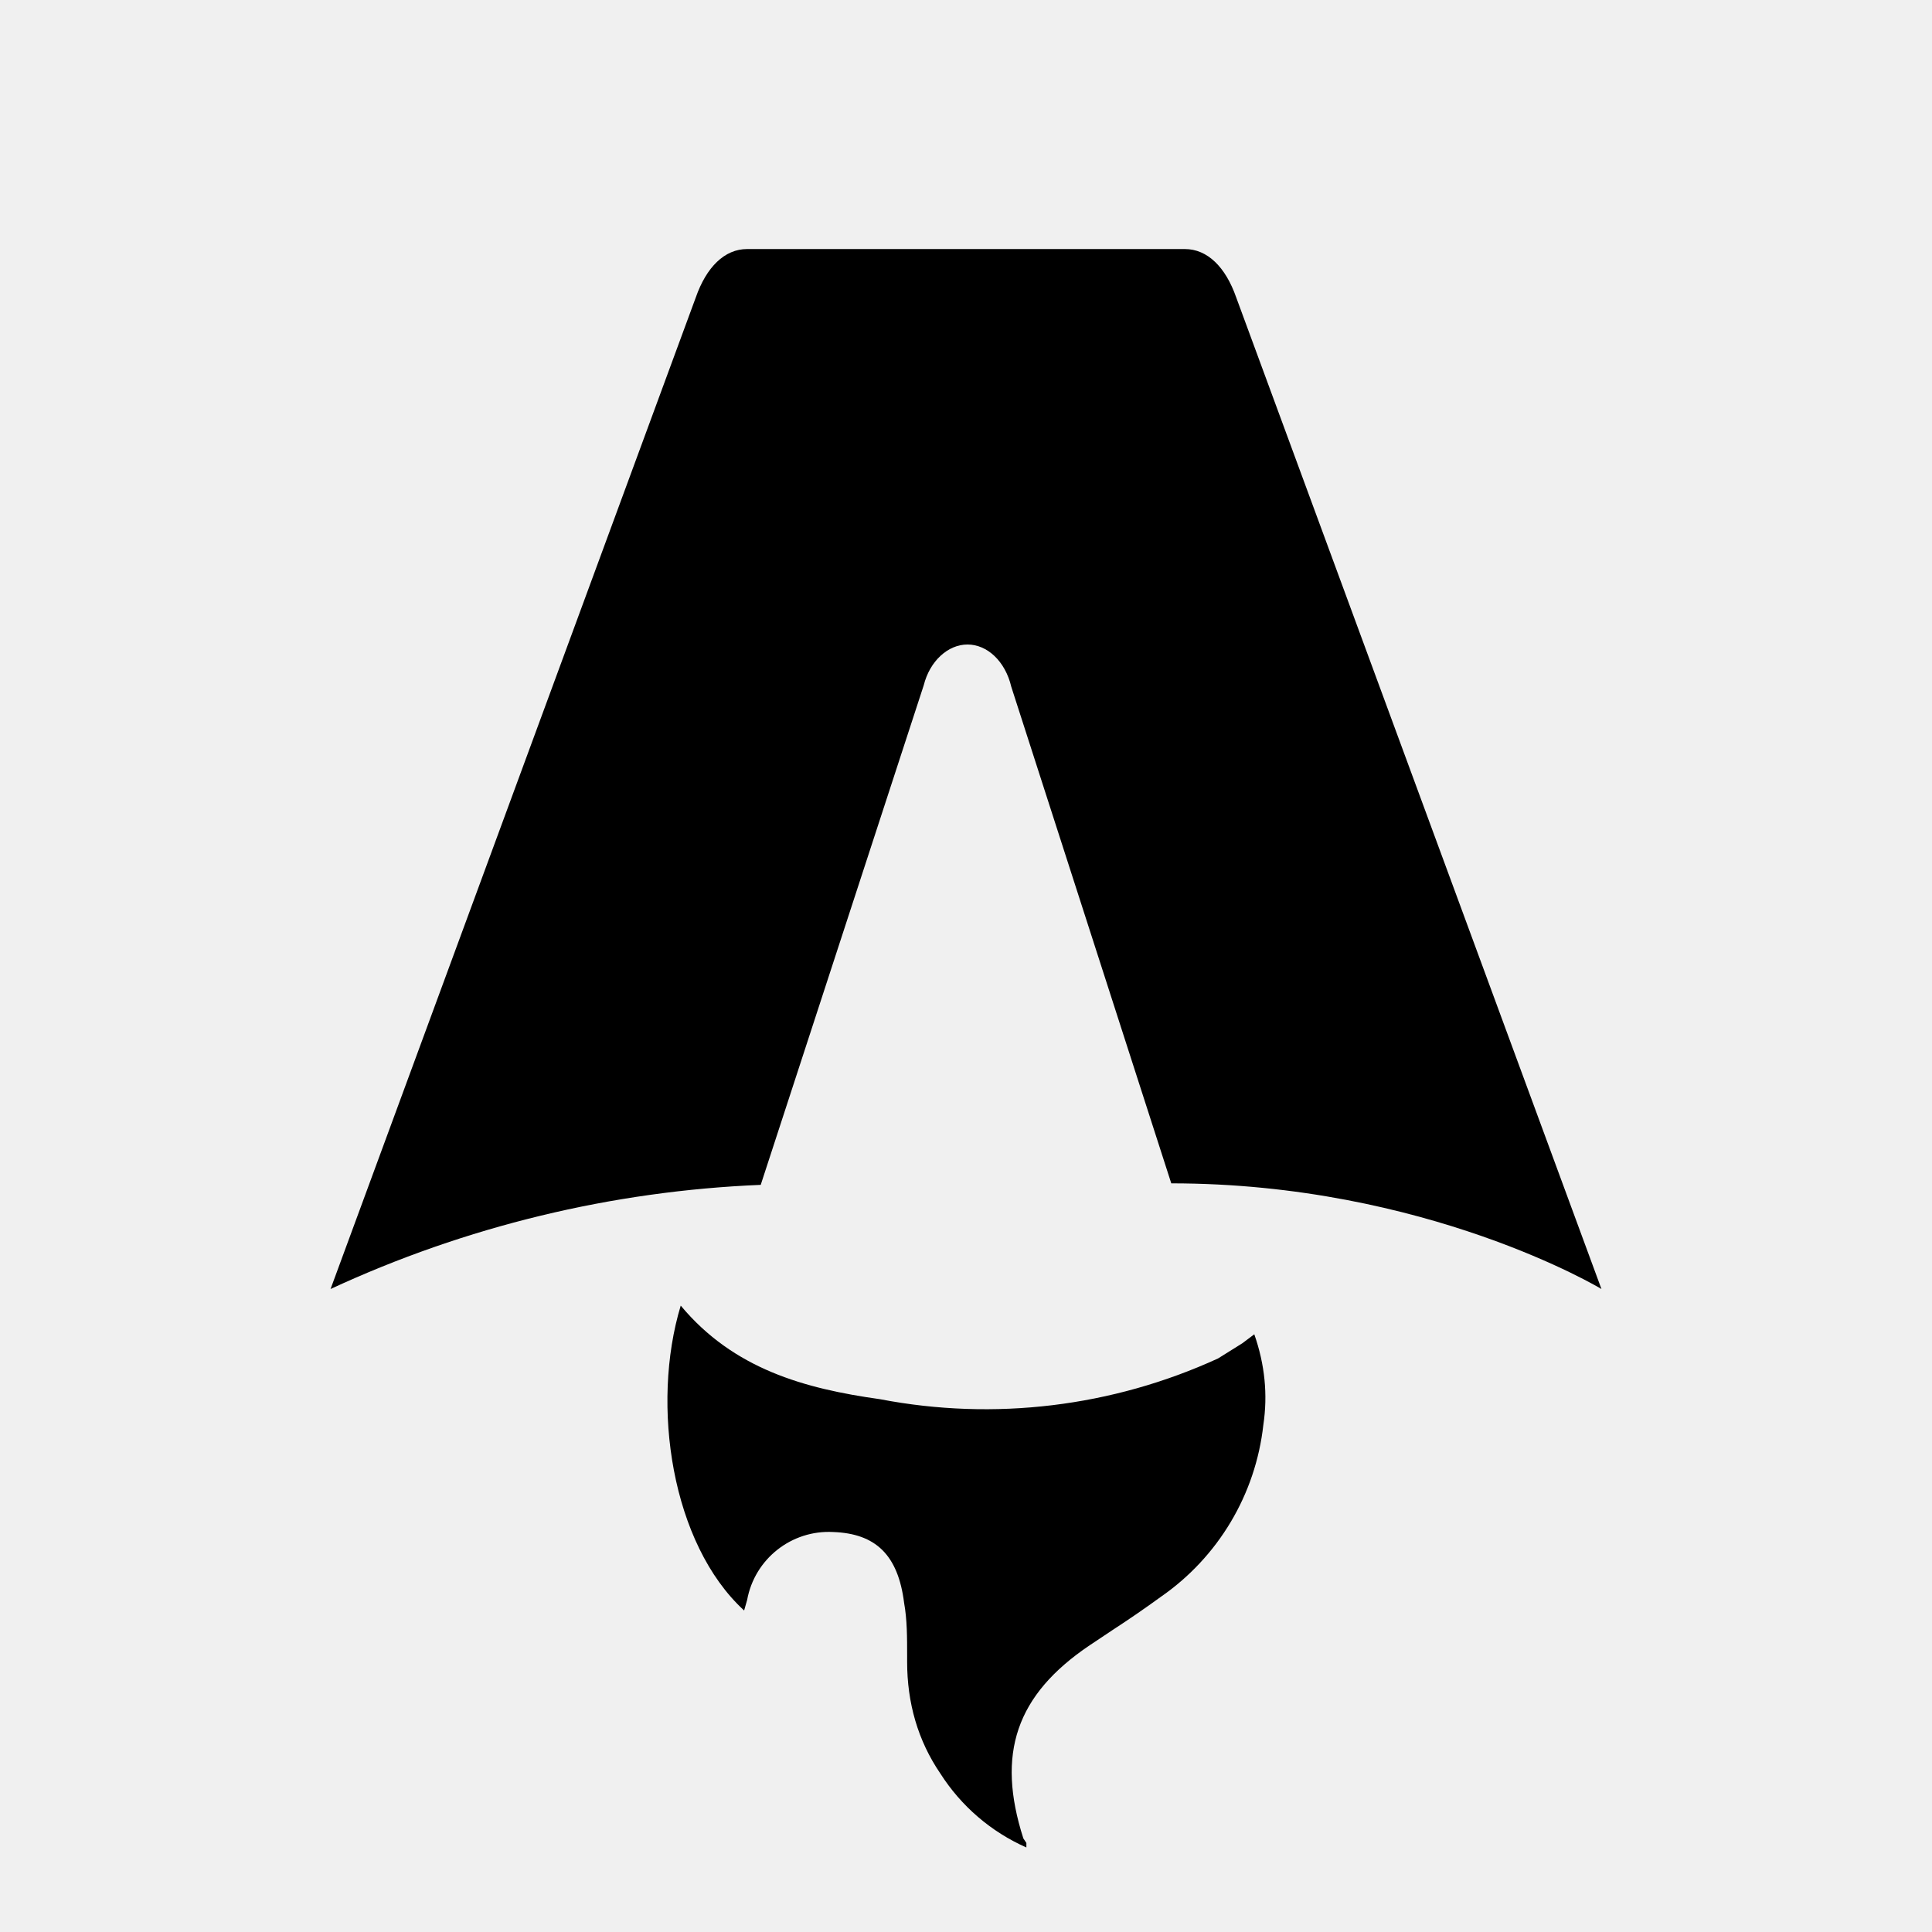
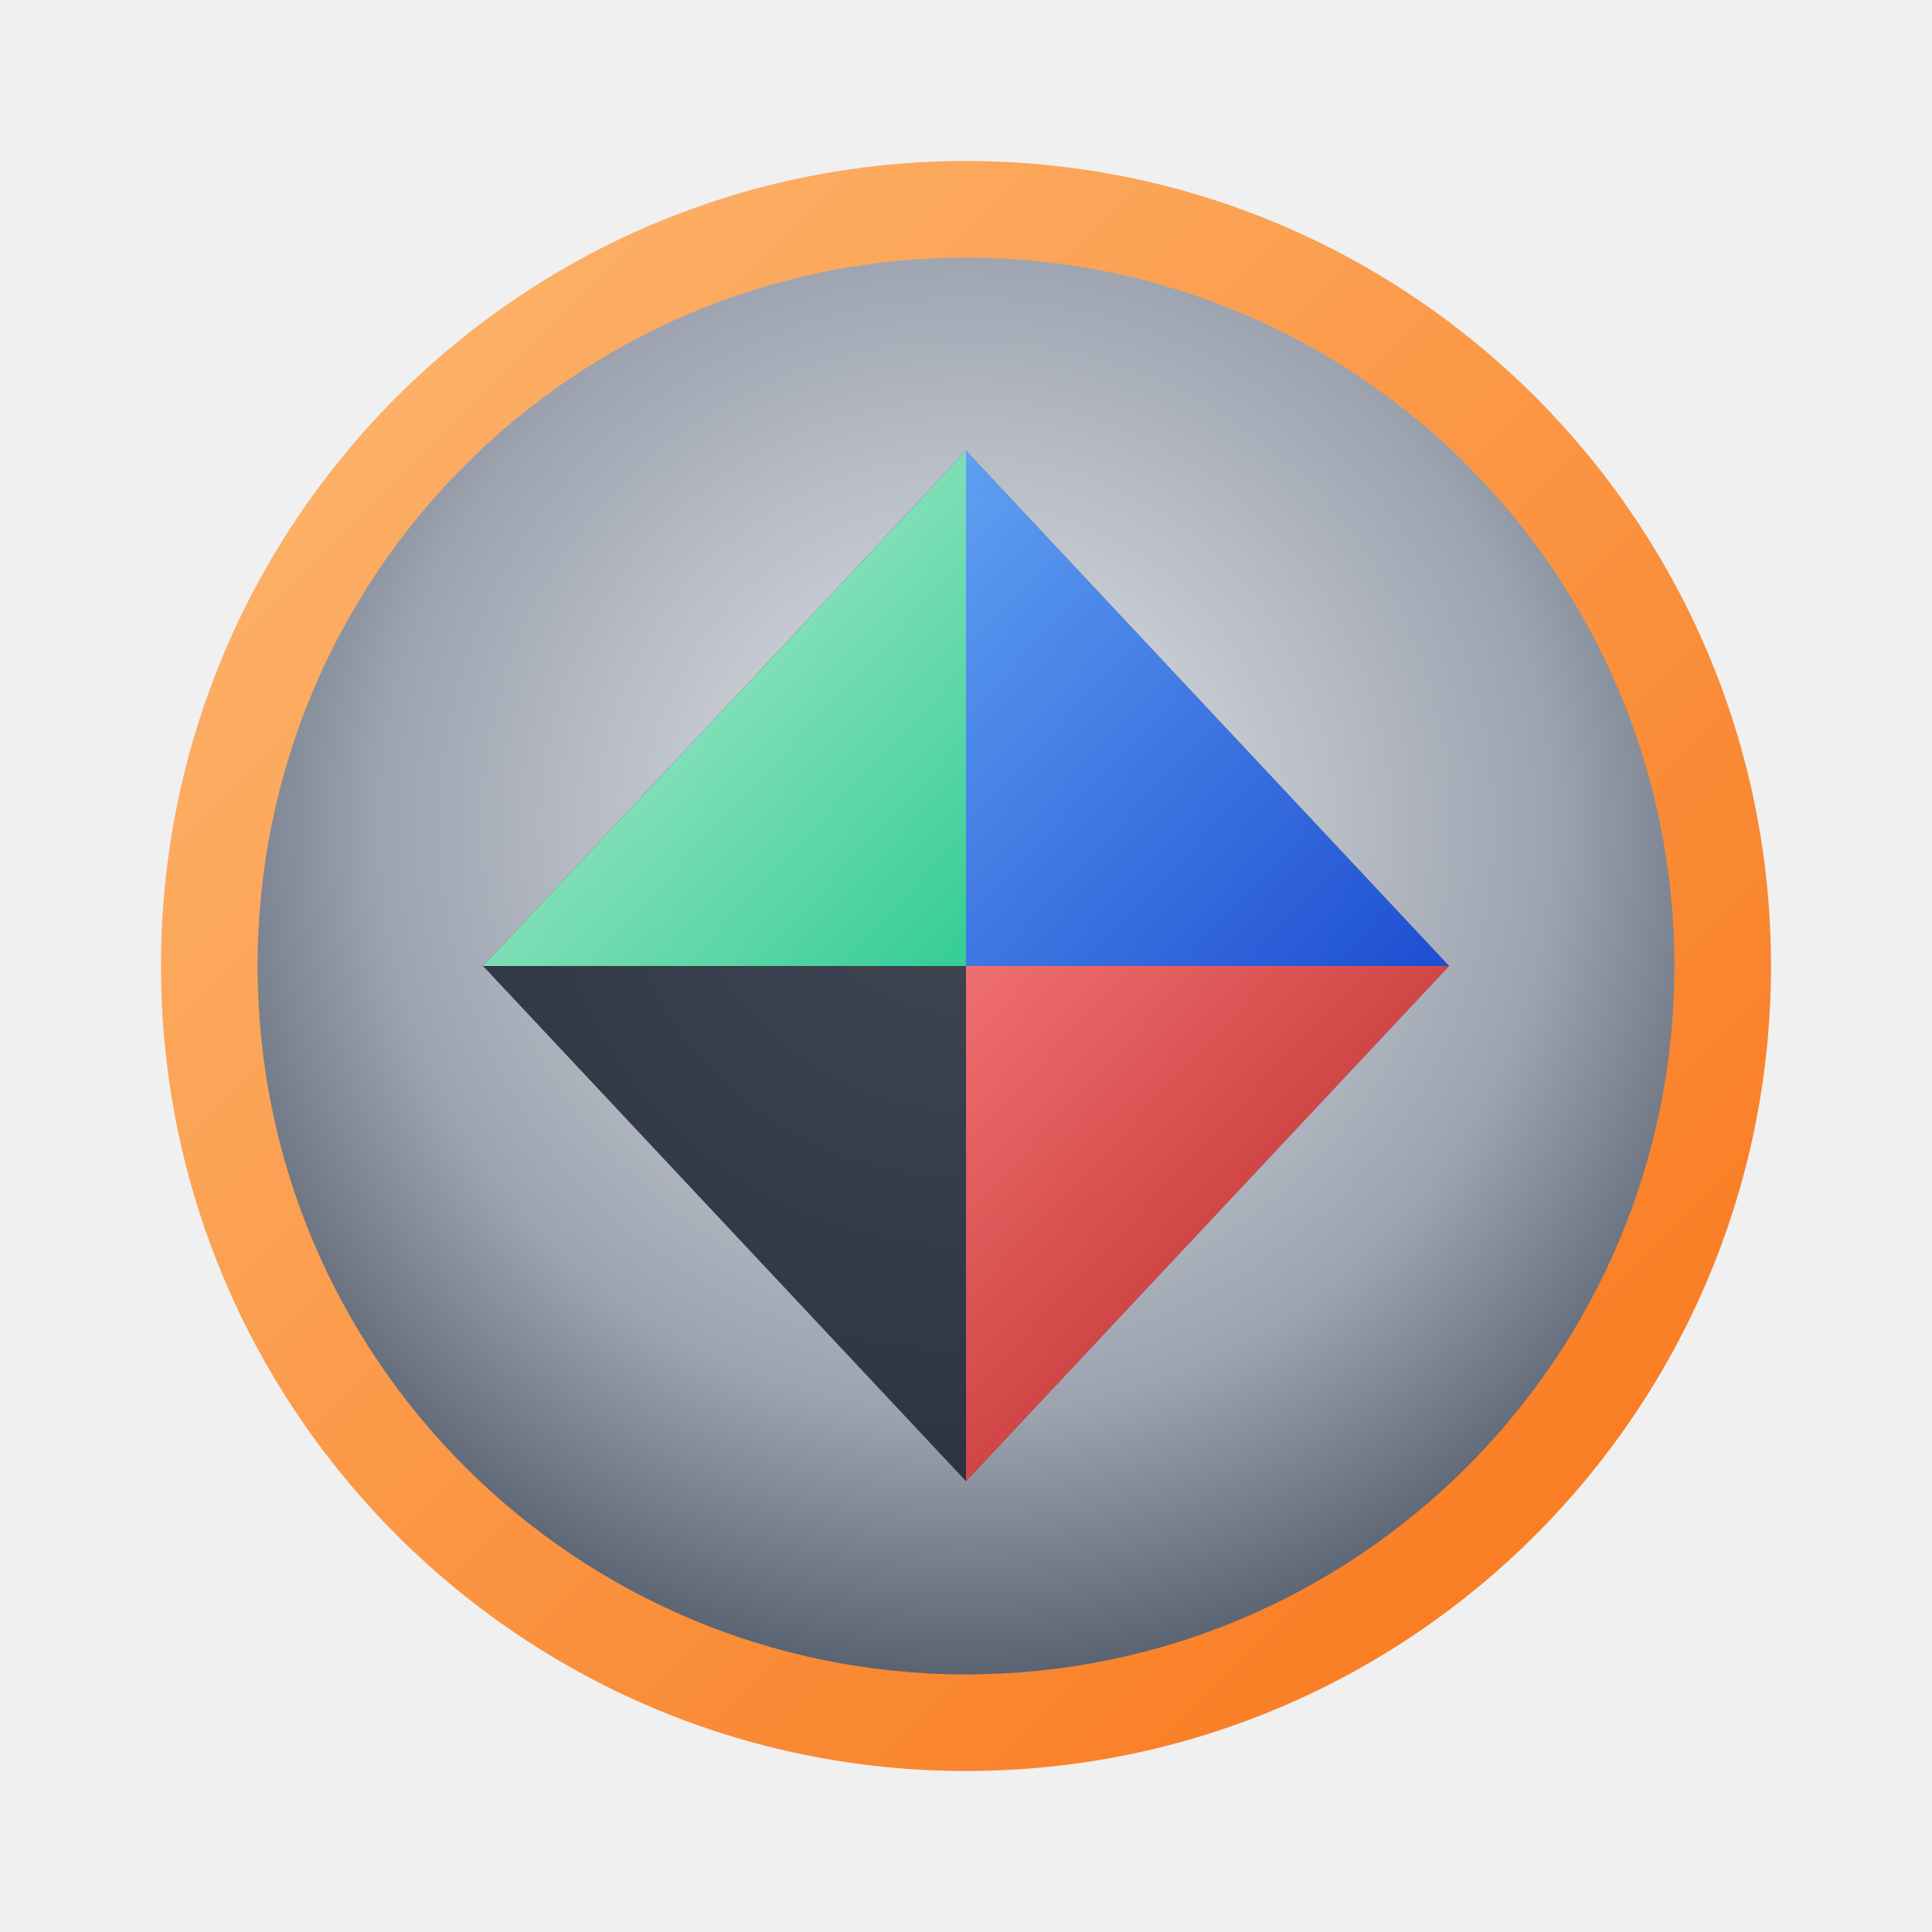
- <svg xmlns="http://www.w3.org/2000/svg" fill="none" viewBox="0 0 128 128">
-   <path d="M50.4 78.5a75.1 75.1 0 0 0-28.5 6.9l24.2-65.7c.7-2 1.9-3.2 3.4-3.2h29c1.5 0 2.7 1.2 3.4 3.2l24.2 65.7s-11.6-7-28.5-7L67 45.5c-.4-1.7-1.6-2.8-2.9-2.8-1.3 0-2.5 1.1-2.9 2.7L50.4 78.5Zm-1.1 28.2Zm-4.2-20.2c-2 6.6-.6 15.8 4.2 20.2a17.5 17.5 0 0 1 .2-.7 5.5 5.5 0 0 1 5.7-4.5c2.8.1 4.3 1.5 4.7 4.7.2 1.1.2 2.3.2 3.5v.4c0 2.7.7 5.2 2.2 7.4a13 13 0 0 0 5.7 4.9v-.3l-.2-.3c-1.8-5.6-.5-9.5 4.4-12.8l1.5-1a73 73 0 0 0 3.2-2.2 16 16 0 0 0 6.8-11.4c.3-2 .1-4-.6-6l-.8.6-1.6 1a37 37 0 0 1-22.4 2.7c-5-.7-9.7-2-13.2-6.2Z" />
-   <style>
-         path { fill: #000; }
-         @media (prefers-color-scheme: dark) {
-             path { fill: #FFF; }
-         }
-     </style>
+ <svg xmlns="http://www.w3.org/2000/svg" width="1024" height="1024" viewBox="0 0 120 120">
+   <defs>
+     <linearGradient id="Rim" x1="0" y1="0" x2="1" y2="1">
+       <stop offset="0%" stop-color="#FDBA74" />
+       <stop offset="100%" stop-color="#F97316" />
+     </linearGradient>
+     <radialGradient id="Field" cx="50%" cy="40%" r="70%">
+       <stop offset="0%" stop-color="#E5E7EB" />
+       <stop offset="60%" stop-color="#9CA3AF" />
+       <stop offset="100%" stop-color="#374151" />
+     </radialGradient>
+     <linearGradient id="WebGPU" x1="0" y1="0" x2="1" y2="1">
+       <stop offset="0%" stop-color="#60A5FA" />
+       <stop offset="100%" stop-color="#1D4ED8" />
+     </linearGradient>
+     <linearGradient id="Metal" x1="0" y1="0" x2="1" y2="1">
+       <stop offset="0%" stop-color="#CFFAE0" />
+       <stop offset="100%" stop-color="#34D399" />
+     </linearGradient>
+     <linearGradient id="Vulkan" x1="0" y1="0" x2="1" y2="1">
+       <stop offset="0%" stop-color="#F87171" />
+       <stop offset="100%" stop-color="#B91C1C" />
+     </linearGradient>
+   </defs>
+   <circle cx="60" cy="60" r="50" fill="url(#Rim)" />
+   <circle cx="60" cy="60" r="44" fill="url(#Field)" />
+   <path d="M60 28 L90 60 L60 92 L30 60 Z" fill="#0B1220" opacity="0.75" />
+   <path d="M60 28 L90 60 L60 60 Z" fill="url(#WebGPU)" opacity="0.95" />
+   <path d="M60 28 L60 60 L30 60 Z" fill="url(#Metal)" opacity="0.95" />
+   <path d="M60 60 L90 60 L60 92 Z" fill="url(#Vulkan)" opacity="0.95" />
</svg>
